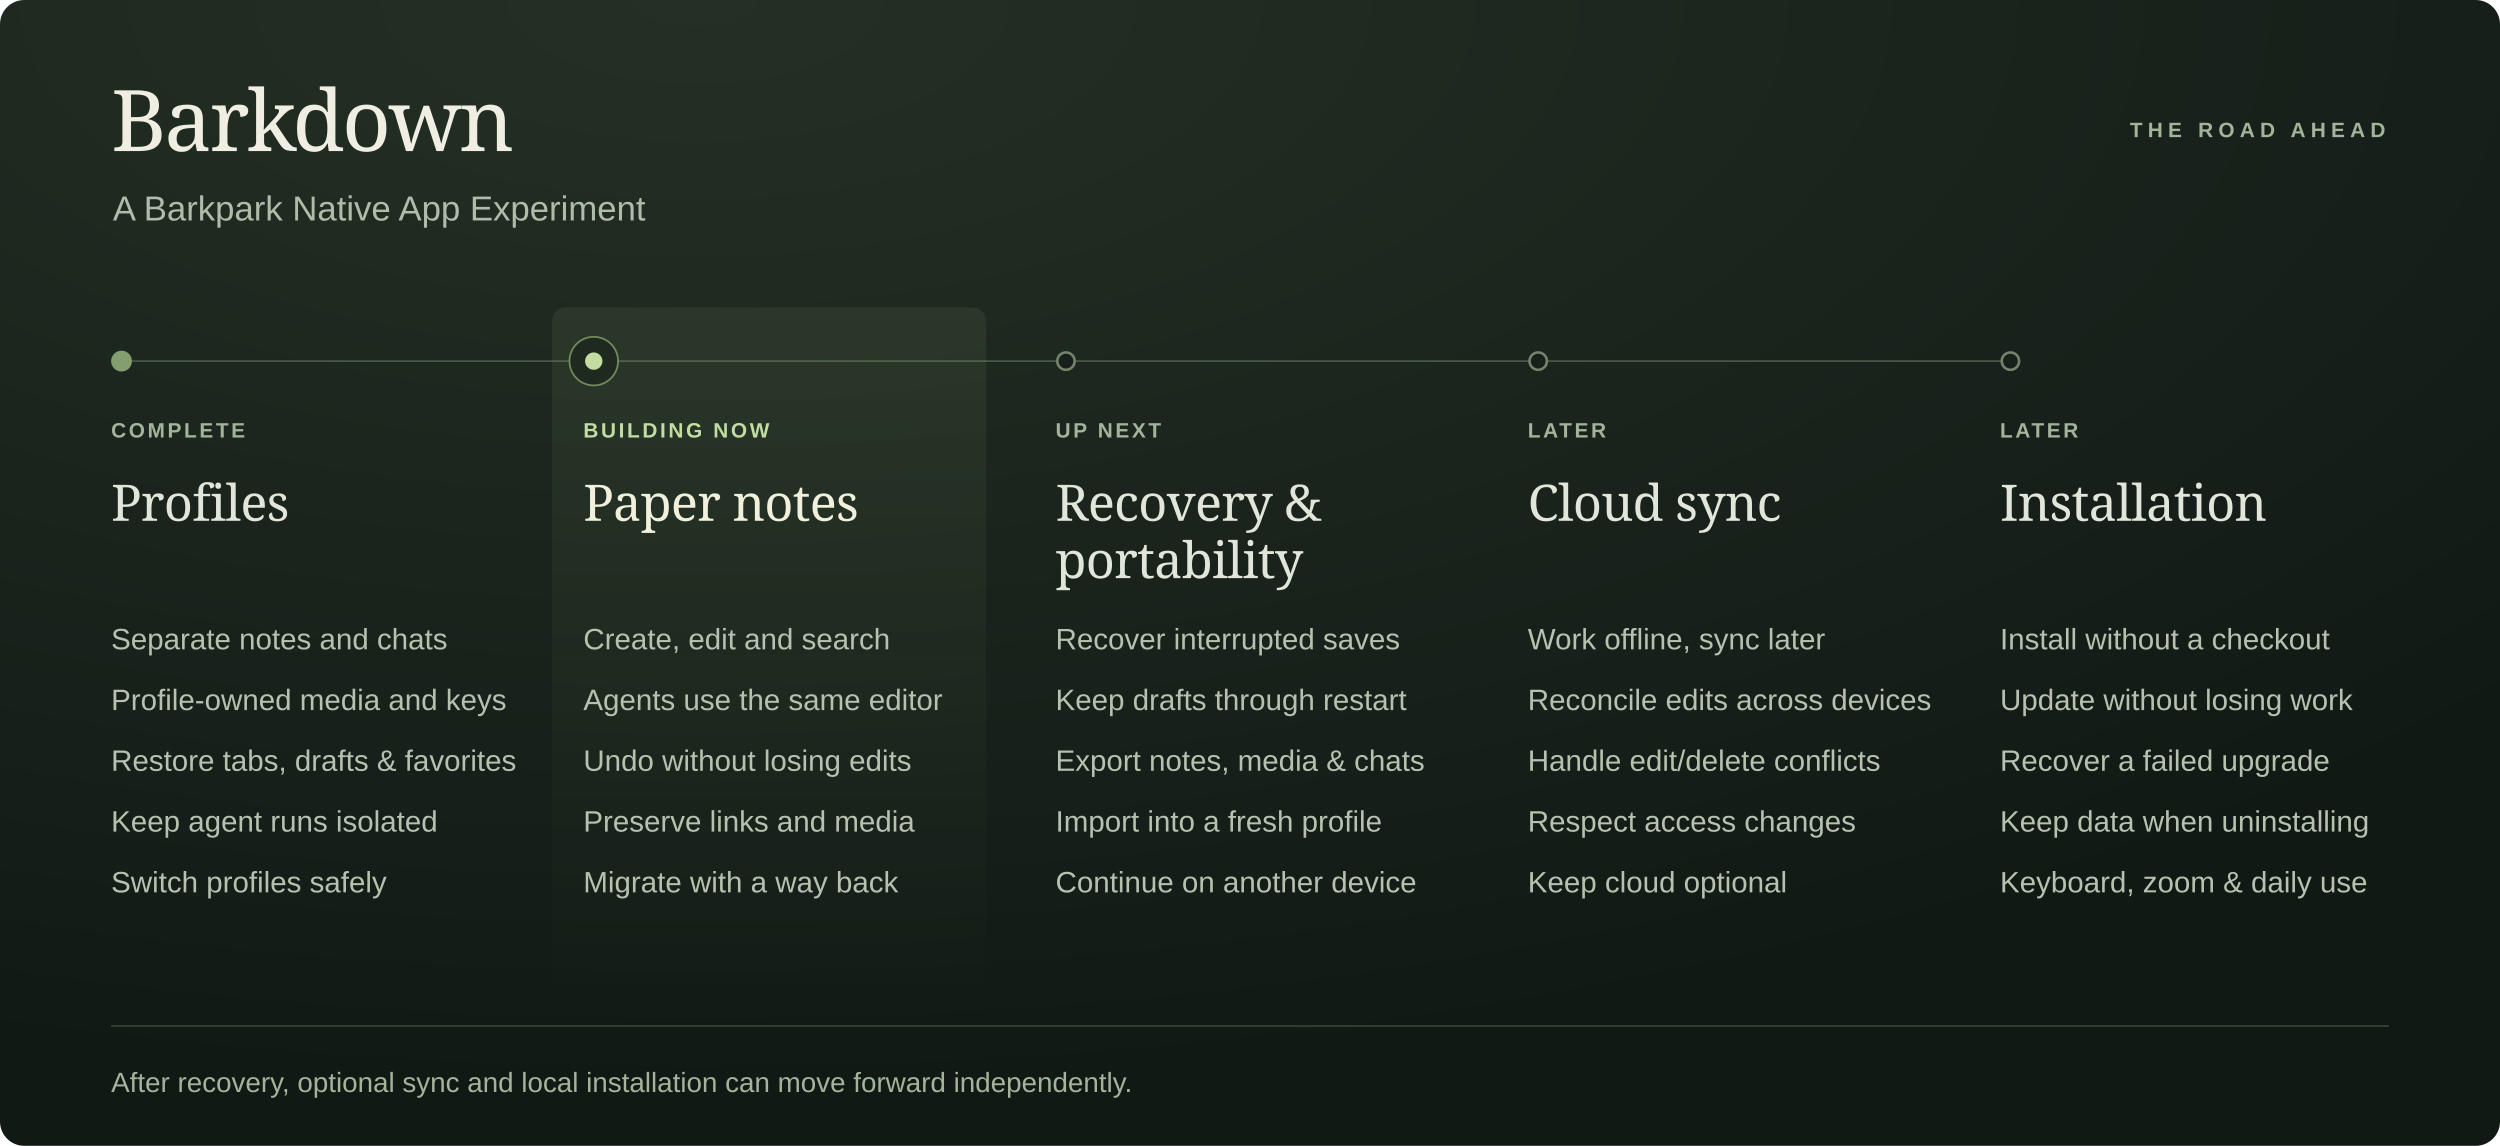
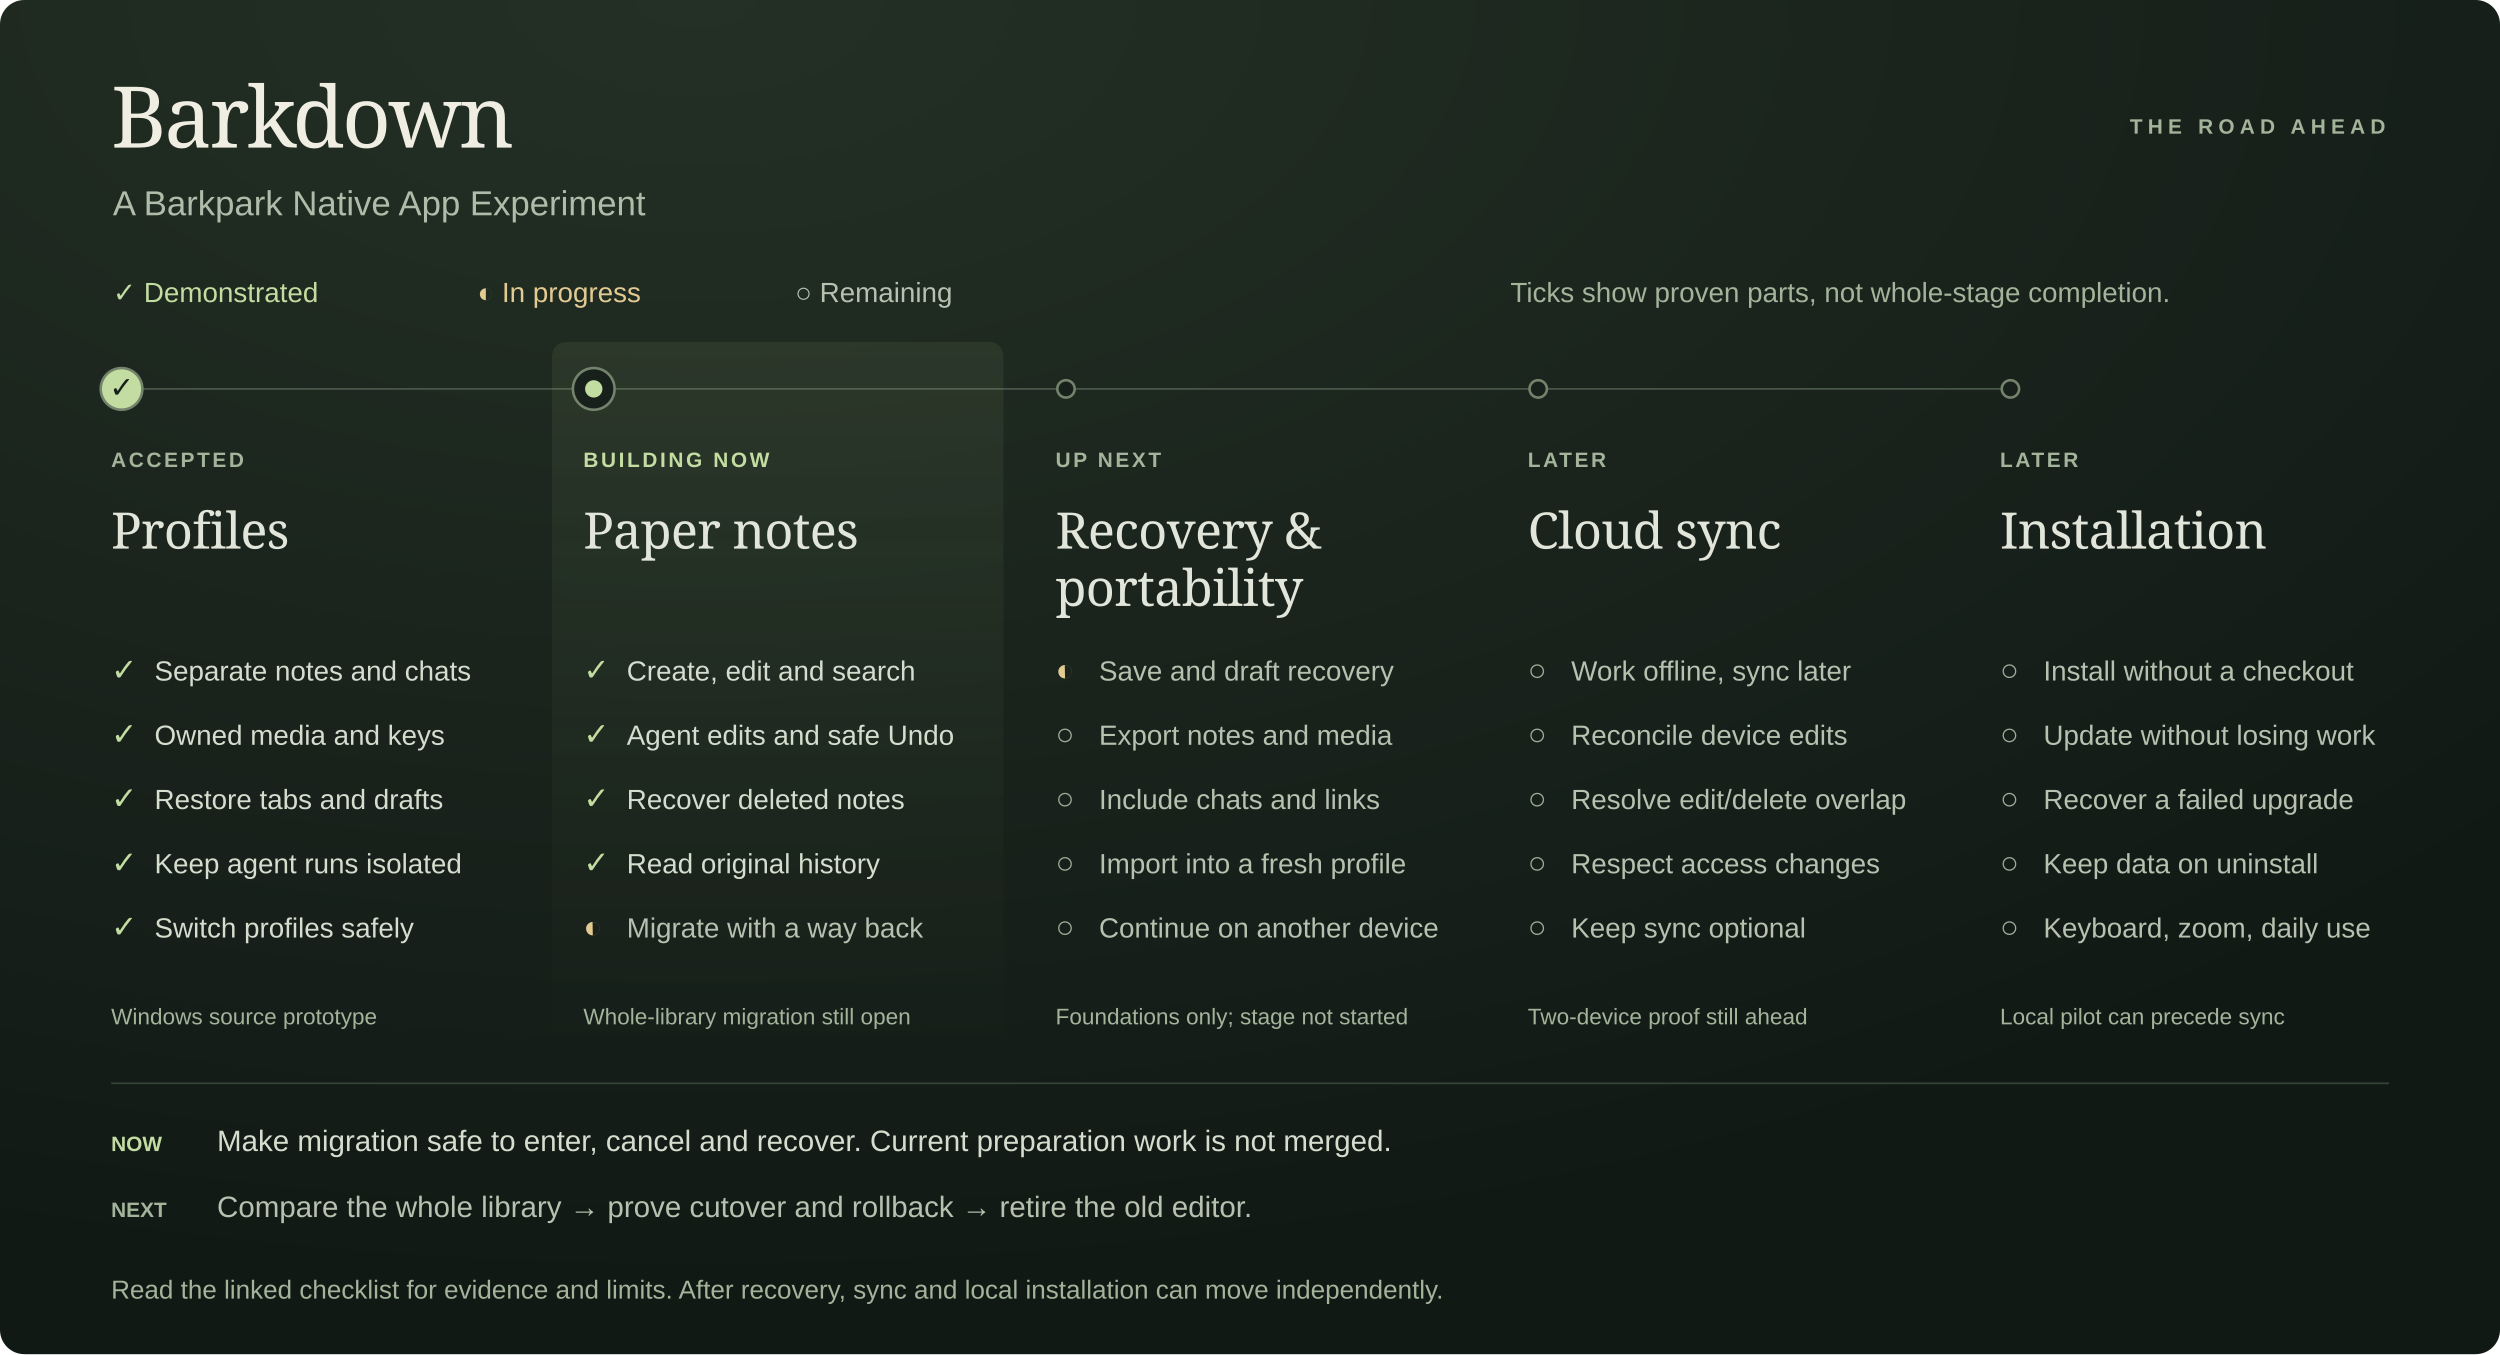
- <svg xmlns="http://www.w3.org/2000/svg" width="1440" height="660" viewBox="0 0 1440 660" role="img" aria-labelledby="title desc">
+ <svg xmlns="http://www.w3.org/2000/svg" width="1440" height="780" viewBox="0 0 1440 780" role="img" aria-labelledby="title desc">
  <defs>
    <radialGradient id="background" cx="28%" cy="0%" r="95%">
      <stop stop-color="#243025" />
      <stop offset="1" stop-color="#111915" />
    </radialGradient>
    <linearGradient id="focus" x2="0" y2="1">
      <stop stop-color="#a9c787" stop-opacity=".09" />
      <stop offset="1" stop-color="#a9c787" stop-opacity="0" />
    </linearGradient>
  </defs>
  <g font-family="Segoe UI, Arial, sans-serif">
-     <rect width="1440" height="660" rx="14" fill="url(#background)" />
-     <text x="64" y="87" font-family="Georgia, serif" font-size="49" letter-spacing="-1.5" fill="#f0eee2">Barkdown</text>
-     <text x="65" y="127" font-size="20" fill="#afbcaa" font-weight="400">A Barkpark Native App Experiment</text>
-     <text x="1374" y="79" text-anchor="end" font-size="12" font-weight="600" letter-spacing="3" fill="#a3b49b">THE ROAD AHEAD</text>
-     <path d="M70 208H1158" stroke="#475747" stroke-width="1" />
+     <rect width="1440" height="780" rx="14" fill="url(#background)" />
+     <text x="64" y="85" font-family="Georgia, serif" font-size="49" letter-spacing="-1.5" fill="#f0eee2">Barkdown</text>
+     <text x="65" y="124" font-size="20" fill="#afbcaa" font-weight="400">A Barkpark Native App Experiment</text>
+     <text x="1374" y="77" text-anchor="end" font-size="12" font-weight="600" letter-spacing="3" fill="#a3b49b">THE ROAD AHEAD</text>
+     <text x="65" y="174" font-size="16" fill="#c2dca1" font-weight="400">✓  Demonstrated</text>
+     <text x="275" y="174" font-size="16" fill="#e2ca93" font-weight="400">◐  In progress</text>
+     <text x="458" y="174" font-size="16" fill="#b6c1af" font-weight="400">○  Remaining</text>
+     <text x="870" y="174" font-size="16" fill="#a3b49b" font-weight="400">Ticks show proven parts, not whole-stage completion.</text>
+     <path d="M70 224H1158" stroke="#475747" stroke-width="1" />
    <g data-phase="P1">
-       <circle cx="70" cy="208" r="6" fill="#859e70" />
-       <text x="64" y="252" font-size="12" letter-spacing="1.5" font-weight="600" fill="#a3b49b">COMPLETE</text>
-       <text x="64" y="300" dy="0" font-family="Georgia, serif" font-size="29" letter-spacing="-.4" fill="#e2e6da">Profiles</text>
-       <text x="64" y="374" font-size="17" fill="#b6c1af" font-weight="400">Separate notes and chats</text>
-       <text x="64" y="409" font-size="17" fill="#b6c1af" font-weight="400">Profile-owned media and keys</text>
-       <text x="64" y="444" font-size="17" fill="#b6c1af" font-weight="400">Restore tabs, drafts &amp; favorites</text>
-       <text x="64" y="479" font-size="17" fill="#b6c1af" font-weight="400">Keep agent runs isolated</text>
-       <text x="64" y="514" font-size="17" fill="#b6c1af" font-weight="400">Switch profiles safely</text>
+       <circle cx="70" cy="224" r="12" fill="#c2dca1" stroke="#73836c" stroke-width="1.5" />
+       <text x="63" y="229" font-size="17" fill="#17201a" font-weight="600">✓</text>
+       <text x="64" y="269" font-size="12" letter-spacing="1.5" font-weight="600" fill="#a3b49b">ACCEPTED</text>
+       <text x="64" y="316" dy="0" font-family="Georgia, serif" font-size="29" letter-spacing="-.4" fill="#e2e6da">Profiles</text>
+       <text x="64" y="392" font-size="18" fill="#c2dca1" font-weight="600">✓</text>
+       <text x="89" y="392" font-size="16" fill="#d4ddce" font-weight="400">Separate notes and chats</text>
+       <text x="64" y="429" font-size="18" fill="#c2dca1" font-weight="600">✓</text>
+       <text x="89" y="429" font-size="16" fill="#d4ddce" font-weight="400">Owned media and keys</text>
+       <text x="64" y="466" font-size="18" fill="#c2dca1" font-weight="600">✓</text>
+       <text x="89" y="466" font-size="16" fill="#d4ddce" font-weight="400">Restore tabs and drafts</text>
+       <text x="64" y="503" font-size="18" fill="#c2dca1" font-weight="600">✓</text>
+       <text x="89" y="503" font-size="16" fill="#d4ddce" font-weight="400">Keep agent runs isolated</text>
+       <text x="64" y="540" font-size="18" fill="#c2dca1" font-weight="600">✓</text>
+       <text x="89" y="540" font-size="16" fill="#d4ddce" font-weight="400">Switch profiles safely</text>
+       <text x="64" y="590" font-size="13" fill="#a3b49b" font-weight="400">Windows source prototype</text>
    </g>
    <g data-phase="P2">
-       <rect x="318" y="177" width="250" height="400" rx="8" fill="url(#focus)" />
-       <circle cx="342" cy="208" r="14" fill="#1e2a20" stroke="#728c5d" />
-       <circle cx="342" cy="208" r="5" fill="#c2dca1" />
-       <text x="336" y="252" font-size="12" letter-spacing="1.5" font-weight="600" fill="#c2dca1">BUILDING NOW</text>
-       <text x="336" y="300" dy="0" font-family="Georgia, serif" font-size="29" letter-spacing="-.4" fill="#f0f0dc">Paper notes</text>
-       <text x="336" y="374" font-size="17" fill="#b6c1af" font-weight="400">Create, edit and search</text>
-       <text x="336" y="409" font-size="17" fill="#b6c1af" font-weight="400">Agents use the same editor</text>
-       <text x="336" y="444" font-size="17" fill="#b6c1af" font-weight="400">Undo without losing edits</text>
-       <text x="336" y="479" font-size="17" fill="#b6c1af" font-weight="400">Preserve links and media</text>
-       <text x="336" y="514" font-size="17" fill="#b6c1af" font-weight="400">Migrate with a way back</text>
+       <rect x="318" y="197" width="260" height="410" rx="8" fill="url(#focus)" />
+       <circle cx="342" cy="224" r="12" fill="#17201a" stroke="#73836c" stroke-width="1.5" />
+       <circle cx="342" cy="224" r="5" fill="#c2dca1" />
+       <text x="336" y="269" font-size="12" letter-spacing="1.5" font-weight="600" fill="#c2dca1">BUILDING NOW</text>
+       <text x="336" y="316" dy="0" font-family="Georgia, serif" font-size="29" letter-spacing="-.4" fill="#e2e6da">Paper notes</text>
+       <text x="336" y="392" font-size="18" fill="#c2dca1" font-weight="600">✓</text>
+       <text x="361" y="392" font-size="16" fill="#d4ddce" font-weight="400">Create, edit and search</text>
+       <text x="336" y="429" font-size="18" fill="#c2dca1" font-weight="600">✓</text>
+       <text x="361" y="429" font-size="16" fill="#d4ddce" font-weight="400">Agent edits and safe Undo</text>
+       <text x="336" y="466" font-size="18" fill="#c2dca1" font-weight="600">✓</text>
+       <text x="361" y="466" font-size="16" fill="#d4ddce" font-weight="400">Recover deleted notes</text>
+       <text x="336" y="503" font-size="18" fill="#c2dca1" font-weight="600">✓</text>
+       <text x="361" y="503" font-size="16" fill="#d4ddce" font-weight="400">Read original history</text>
+       <text x="336" y="540" font-size="18" fill="#e2ca93" font-weight="600">◐</text>
+       <text x="361" y="540" font-size="16" fill="#b6c1af" font-weight="400">Migrate with a way back</text>
+       <text x="336" y="590" font-size="13" fill="#a3b49b" font-weight="400">Whole-library migration still open</text>
    </g>
    <g data-phase="P3">
-       <circle cx="614" cy="208" r="5" fill="#17201a" stroke="#73836c" stroke-width="1.5" />
-       <text x="608" y="252" font-size="12" letter-spacing="1.5" font-weight="600" fill="#a3b49b">UP NEXT</text>
-       <text x="608" y="300" dy="0" font-family="Georgia, serif" font-size="29" letter-spacing="-.4" fill="#e2e6da">Recovery &amp;</text>
-       <text x="608" y="300" dy="33" font-family="Georgia, serif" font-size="29" letter-spacing="-.4" fill="#e2e6da">portability</text>
-       <text x="608" y="374" font-size="17" fill="#b6c1af" font-weight="400">Recover interrupted saves</text>
-       <text x="608" y="409" font-size="17" fill="#b6c1af" font-weight="400">Keep drafts through restart</text>
-       <text x="608" y="444" font-size="17" fill="#b6c1af" font-weight="400">Export notes, media &amp; chats</text>
-       <text x="608" y="479" font-size="17" fill="#b6c1af" font-weight="400">Import into a fresh profile</text>
-       <text x="608" y="514" font-size="17" fill="#b6c1af" font-weight="400">Continue on another device</text>
+       <circle cx="614" cy="224" r="5" fill="#17201a" stroke="#73836c" stroke-width="1.5" />
+       <text x="608" y="269" font-size="12" letter-spacing="1.5" font-weight="600" fill="#a3b49b">UP NEXT</text>
+       <text x="608" y="316" dy="0" font-family="Georgia, serif" font-size="29" letter-spacing="-.4" fill="#e2e6da">Recovery &amp;</text>
+       <text x="608" y="316" dy="33" font-family="Georgia, serif" font-size="29" letter-spacing="-.4" fill="#e2e6da">portability</text>
+       <text x="608" y="392" font-size="18" fill="#e2ca93" font-weight="600">◐</text>
+       <text x="633" y="392" font-size="16" fill="#b6c1af" font-weight="400">Save and draft recovery</text>
+       <text x="608" y="429" font-size="18" fill="#9fac99" font-weight="600">○</text>
+       <text x="633" y="429" font-size="16" fill="#b6c1af" font-weight="400">Export notes and media</text>
+       <text x="608" y="466" font-size="18" fill="#9fac99" font-weight="600">○</text>
+       <text x="633" y="466" font-size="16" fill="#b6c1af" font-weight="400">Include chats and links</text>
+       <text x="608" y="503" font-size="18" fill="#9fac99" font-weight="600">○</text>
+       <text x="633" y="503" font-size="16" fill="#b6c1af" font-weight="400">Import into a fresh profile</text>
+       <text x="608" y="540" font-size="18" fill="#9fac99" font-weight="600">○</text>
+       <text x="633" y="540" font-size="16" fill="#b6c1af" font-weight="400">Continue on another device</text>
+       <text x="608" y="590" font-size="13" fill="#a3b49b" font-weight="400">Foundations only; stage not started</text>
    </g>
    <g data-phase="P4">
-       <circle cx="886" cy="208" r="5" fill="#17201a" stroke="#73836c" stroke-width="1.5" />
-       <text x="880" y="252" font-size="12" letter-spacing="1.5" font-weight="600" fill="#a3b49b">LATER</text>
-       <text x="880" y="300" dy="0" font-family="Georgia, serif" font-size="29" letter-spacing="-.4" fill="#e2e6da">Cloud sync</text>
-       <text x="880" y="374" font-size="17" fill="#b6c1af" font-weight="400">Work offline, sync later</text>
-       <text x="880" y="409" font-size="17" fill="#b6c1af" font-weight="400">Reconcile edits across devices</text>
-       <text x="880" y="444" font-size="17" fill="#b6c1af" font-weight="400">Handle edit/delete conflicts</text>
-       <text x="880" y="479" font-size="17" fill="#b6c1af" font-weight="400">Respect access changes</text>
-       <text x="880" y="514" font-size="17" fill="#b6c1af" font-weight="400">Keep cloud optional</text>
+       <circle cx="886" cy="224" r="5" fill="#17201a" stroke="#73836c" stroke-width="1.5" />
+       <text x="880" y="269" font-size="12" letter-spacing="1.5" font-weight="600" fill="#a3b49b">LATER</text>
+       <text x="880" y="316" dy="0" font-family="Georgia, serif" font-size="29" letter-spacing="-.4" fill="#e2e6da">Cloud sync</text>
+       <text x="880" y="392" font-size="18" fill="#9fac99" font-weight="600">○</text>
+       <text x="905" y="392" font-size="16" fill="#b6c1af" font-weight="400">Work offline, sync later</text>
+       <text x="880" y="429" font-size="18" fill="#9fac99" font-weight="600">○</text>
+       <text x="905" y="429" font-size="16" fill="#b6c1af" font-weight="400">Reconcile device edits</text>
+       <text x="880" y="466" font-size="18" fill="#9fac99" font-weight="600">○</text>
+       <text x="905" y="466" font-size="16" fill="#b6c1af" font-weight="400">Resolve edit/delete overlap</text>
+       <text x="880" y="503" font-size="18" fill="#9fac99" font-weight="600">○</text>
+       <text x="905" y="503" font-size="16" fill="#b6c1af" font-weight="400">Respect access changes</text>
+       <text x="880" y="540" font-size="18" fill="#9fac99" font-weight="600">○</text>
+       <text x="905" y="540" font-size="16" fill="#b6c1af" font-weight="400">Keep sync optional</text>
+       <text x="880" y="590" font-size="13" fill="#a3b49b" font-weight="400">Two-device proof still ahead</text>
    </g>
    <g data-phase="P5">
-       <circle cx="1158" cy="208" r="5" fill="#17201a" stroke="#73836c" stroke-width="1.5" />
-       <text x="1152" y="252" font-size="12" letter-spacing="1.5" font-weight="600" fill="#a3b49b">LATER</text>
-       <text x="1152" y="300" dy="0" font-family="Georgia, serif" font-size="29" letter-spacing="-.4" fill="#e2e6da">Installation</text>
-       <text x="1152" y="374" font-size="17" fill="#b6c1af" font-weight="400">Install without a checkout</text>
-       <text x="1152" y="409" font-size="17" fill="#b6c1af" font-weight="400">Update without losing work</text>
-       <text x="1152" y="444" font-size="17" fill="#b6c1af" font-weight="400">Recover a failed upgrade</text>
-       <text x="1152" y="479" font-size="17" fill="#b6c1af" font-weight="400">Keep data when uninstalling</text>
-       <text x="1152" y="514" font-size="17" fill="#b6c1af" font-weight="400">Keyboard, zoom &amp; daily use</text>
+       <circle cx="1158" cy="224" r="5" fill="#17201a" stroke="#73836c" stroke-width="1.5" />
+       <text x="1152" y="269" font-size="12" letter-spacing="1.5" font-weight="600" fill="#a3b49b">LATER</text>
+       <text x="1152" y="316" dy="0" font-family="Georgia, serif" font-size="29" letter-spacing="-.4" fill="#e2e6da">Installation</text>
+       <text x="1152" y="392" font-size="18" fill="#9fac99" font-weight="600">○</text>
+       <text x="1177" y="392" font-size="16" fill="#b6c1af" font-weight="400">Install without a checkout</text>
+       <text x="1152" y="429" font-size="18" fill="#9fac99" font-weight="600">○</text>
+       <text x="1177" y="429" font-size="16" fill="#b6c1af" font-weight="400">Update without losing work</text>
+       <text x="1152" y="466" font-size="18" fill="#9fac99" font-weight="600">○</text>
+       <text x="1177" y="466" font-size="16" fill="#b6c1af" font-weight="400">Recover a failed upgrade</text>
+       <text x="1152" y="503" font-size="18" fill="#9fac99" font-weight="600">○</text>
+       <text x="1177" y="503" font-size="16" fill="#b6c1af" font-weight="400">Keep data on uninstall</text>
+       <text x="1152" y="540" font-size="18" fill="#9fac99" font-weight="600">○</text>
+       <text x="1177" y="540" font-size="16" fill="#b6c1af" font-weight="400">Keyboard, zoom, daily use</text>
+       <text x="1152" y="590" font-size="13" fill="#a3b49b" font-weight="400">Local pilot can precede sync</text>
    </g>
-     <path d="M64 591H1376" stroke="#344435" />
-     <text x="64" y="629" font-size="16" fill="#a3b49b" font-weight="400">After recovery, optional sync and local installation can move forward independently.</text>
+     <path d="M64 624H1376" stroke="#344435" />
+     <text x="64" y="663" font-size="12" fill="#c2dca1" font-weight="600">NOW</text>
+     <text x="125" y="663" font-size="17" fill="#d4ddce" font-weight="400">Make migration safe to enter, cancel and recover. Current preparation work is not merged.</text>
+     <text x="64" y="701" font-size="12" fill="#a3b49b" font-weight="600">NEXT</text>
+     <text x="125" y="701" font-size="17" fill="#b6c1af" font-weight="400">Compare the whole library → prove cutover and rollback → retire the old editor.</text>
+     <text x="64" y="748" font-size="15" fill="#a3b49b" font-weight="400">Read the linked checklist for evidence and limits. After recovery, sync and local installation can move independently.</text>
  </g>
</svg>
